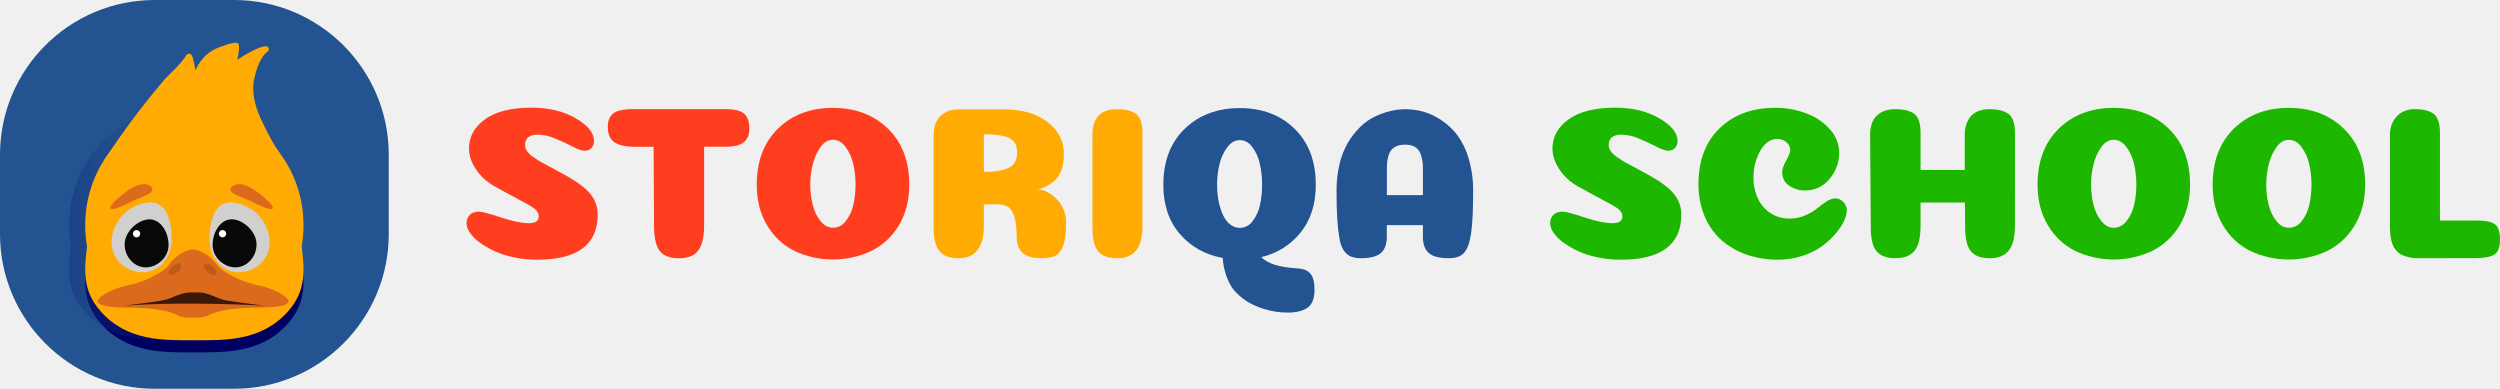
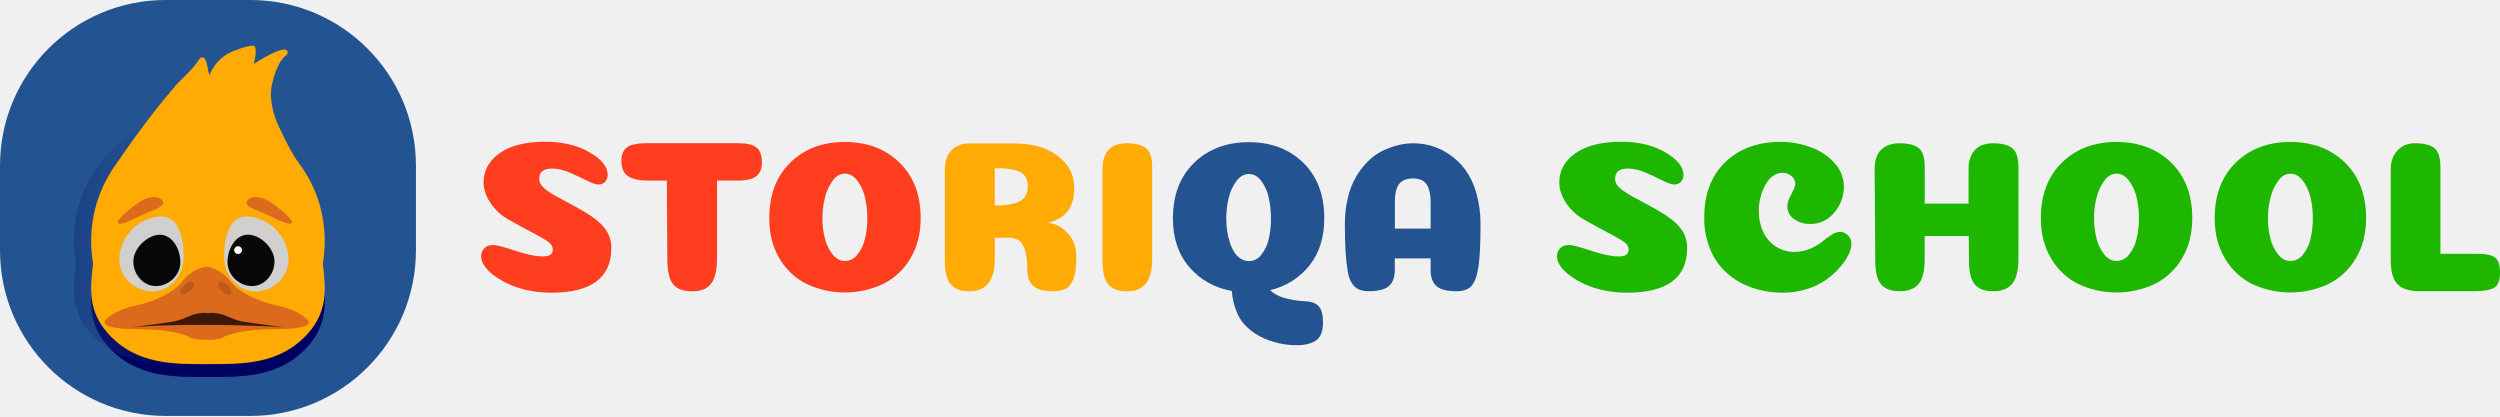
- <svg xmlns="http://www.w3.org/2000/svg" width="418" height="65" viewBox="0 0 418 65" fill="none">
-   <path d="M39.116 0H25.884C11.588 0 0 11.588 0 25.884V39.116C0 53.411 11.588 65 25.884 65H39.116C53.411 65 65 53.411 65 39.116V25.884C65 11.588 53.411 0 39.116 0Z" fill="#235390" />
-   <path d="M49.928 39.404C49.928 28.78 42.698 20.448 32.77 20.448H32.495H32.223C22.297 20.448 15.333 29.061 15.333 39.684C15.333 40.883 14.352 42.055 14.549 43.195C14.14 46.903 13.649 50.433 16.779 54.017C21.213 59.096 27.329 58.926 32.495 58.918C37.662 58.91 43.778 59.096 48.214 54.017C51.342 50.433 50.852 46.903 50.444 43.195C50.643 42.057 49.928 40.603 49.928 39.404Z" fill="#000061" />
-   <path d="M48.053 37.657C48.053 27.033 40.005 18.421 30.076 18.421H29.804H29.532C19.604 18.421 11.556 27.033 11.556 37.657C11.555 38.836 11.655 40.013 11.855 41.174C11.437 44.882 10.958 48.412 14.088 51.998C18.522 57.077 24.646 56.899 29.804 56.893C34.962 56.886 41.087 57.071 45.521 51.992C48.659 48.406 48.161 44.878 47.753 41.168C47.953 40.008 48.053 38.834 48.053 37.657Z" fill="url(#paint0_linear_402_2)" />
-   <path d="M17.399 26.78C17.399 26.78 19.492 23.593 21.781 20.502C23.664 17.947 25.001 16.273 27.32 13.518C28.349 12.293 29.985 11.053 31.191 9.186C31.235 9.119 31.296 9.064 31.367 9.025C31.439 8.987 31.518 8.967 31.599 8.967C31.68 8.967 31.759 8.987 31.83 9.025C31.901 9.064 31.962 9.119 32.007 9.186C32.4 9.78 32.388 10.569 32.712 11.76C32.712 11.76 33.624 9.094 36.426 7.994C36.426 7.994 39.355 6.788 39.797 7.247C40.239 7.705 39.669 9.998 39.669 9.998C39.669 9.998 43.017 7.73 44.482 7.732C44.584 7.734 44.682 7.769 44.763 7.831C44.844 7.892 44.903 7.978 44.933 8.075C44.962 8.173 44.96 8.277 44.927 8.373C44.894 8.469 44.831 8.552 44.748 8.611L44.733 8.621C44.21 8.964 43.176 10.18 42.568 12.936C42.568 12.936 41.632 15.56 43.545 19.713C45.624 24.225 46.828 25.673 46.828 25.673L17.399 26.78Z" fill="#FFAB03" />
-   <path d="M50.746 37.656C50.746 27.032 42.699 18.42 32.772 18.42H32.498H32.226C22.299 18.42 14.249 27.032 14.249 37.656C14.249 38.835 14.35 40.012 14.551 41.173C14.143 44.881 13.651 48.411 16.781 51.998C21.215 57.076 27.331 56.904 32.498 56.898C37.664 56.892 43.78 57.076 48.216 51.998C51.344 48.411 50.855 44.883 50.447 41.173C50.647 40.011 50.747 38.835 50.746 37.656Z" fill="#FFAB03" />
-   <path d="M45.098 40.446C45.098 43.466 42.568 45.533 39.883 45.533C37.199 45.533 35.027 43.085 35.027 40.066C35.027 37.046 35.864 33.832 38.553 33.832C39.835 33.832 41.641 34.477 42.911 35.665C44.298 36.96 45.098 38.871 45.098 40.446Z" fill="#D1D0CF" />
-   <path d="M42.896 40.854C42.896 42.999 41.251 44.704 39.368 44.704C37.485 44.704 35.553 43.101 35.553 40.956C35.553 38.812 36.859 36.667 38.74 36.667C40.621 36.667 42.896 38.711 42.896 40.854Z" fill="#080808" />
-   <path d="M18.637 40.446C18.637 43.466 21.169 45.533 23.852 45.533C26.534 45.533 28.71 43.085 28.71 40.066C28.71 37.046 27.873 33.832 25.182 33.832C23.9 33.832 22.096 34.477 20.824 35.665C19.436 36.96 18.637 38.871 18.637 40.446Z" fill="#D1D0CF" />
-   <path d="M20.841 40.854C20.841 42.999 22.485 44.704 24.369 44.704C26.252 44.704 28.183 43.101 28.183 40.965C28.183 38.828 26.878 36.675 24.996 36.675C23.115 36.675 20.841 38.711 20.841 40.854Z" fill="#080808" />
-   <path d="M45.604 34.847C45.394 35.265 43.57 34.468 41.973 33.669C40.377 32.87 38.345 32.443 38.562 31.53C38.669 31.074 40.063 29.919 42.904 32.016C44.34 33.072 45.813 34.428 45.604 34.847Z" fill="#DB6A1D" />
-   <path d="M18.444 34.847C18.653 35.265 20.478 34.468 22.072 33.669C23.667 32.87 25.692 32.443 25.483 31.53C25.374 31.074 23.983 29.919 21.141 32.016C19.706 33.072 18.235 34.428 18.444 34.847Z" fill="#DB6A1D" />
-   <path d="M48.082 50.001C48.082 50.001 46.922 48.495 42.997 47.662C41.057 47.244 39.209 46.476 37.544 45.396C37.029 45.059 36.572 44.639 36.192 44.155C34.479 41.979 32.662 41.732 32.286 41.705H32.212C31.834 41.734 29.992 41.985 28.27 44.228C27.943 44.65 27.55 45.015 27.105 45.31C25.418 46.433 23.536 47.23 21.556 47.66C17.647 48.497 16.492 49.999 16.492 49.999C16.492 49.999 14.891 51.441 21.524 51.441C28.157 51.441 29.894 52.849 29.894 52.849C29.894 52.849 31.359 53.255 32.263 53.058C33.167 53.267 34.64 52.849 34.64 52.849C34.64 52.849 36.379 51.441 43.041 51.441C49.703 51.441 48.082 50.001 48.082 50.001Z" fill="#DB6A1D" />
-   <path d="M36.119 45.921C36.355 45.661 36.113 45.057 35.579 44.573C35.045 44.089 34.42 43.907 34.184 44.167C33.949 44.428 34.19 45.031 34.725 45.516C35.259 46 35.883 46.181 36.119 45.921Z" fill="#BC5B19" />
-   <path d="M29.668 45.514C30.202 45.029 30.444 44.426 30.208 44.165C29.972 43.905 29.347 44.087 28.813 44.571C28.279 45.055 28.037 45.659 28.273 45.919C28.509 46.179 29.133 45.998 29.668 45.514Z" fill="#BC5B19" />
-   <path d="M22.833 39.685C23.171 39.685 23.444 39.412 23.444 39.074C23.444 38.737 23.171 38.463 22.833 38.463C22.496 38.463 22.222 38.737 22.222 39.074C22.222 39.412 22.496 39.685 22.833 39.685Z" fill="white" />
-   <path d="M37.204 39.685C37.541 39.685 37.815 39.412 37.815 39.074C37.815 38.737 37.541 38.463 37.204 38.463C36.866 38.463 36.593 38.737 36.593 39.074C36.593 39.412 36.866 39.685 37.204 39.685Z" fill="white" />
-   <path d="M20.595 51.121C20.595 51.121 24.989 50.608 27.036 50.257C29.082 49.905 30.143 48.719 32.497 48.911H32.524C34.878 48.719 35.91 49.907 37.965 50.259C40.02 50.61 44.405 51.123 44.405 51.123C44.405 51.123 31.514 50.313 20.595 51.121Z" fill="#3C1808" />
-   <path d="M88.89 18C91.774 18 94.235 18.594 96.272 19.783C98.309 20.971 99.325 22.232 99.318 23.566C99.326 23.892 99.241 24.214 99.073 24.494C98.938 24.729 98.736 24.919 98.493 25.04C98.259 25.148 98.004 25.203 97.746 25.201C97.31 25.201 96.654 24.979 95.787 24.531C94.921 24.082 93.944 23.632 92.878 23.184C91.953 22.767 90.954 22.538 89.94 22.511C88.507 22.511 87.791 23.092 87.793 24.256C87.796 24.63 87.916 24.993 88.138 25.295C88.447 25.695 88.822 26.039 89.247 26.313C89.756 26.664 90.254 26.973 90.738 27.239C91.223 27.505 91.89 27.862 92.739 28.311C93.589 28.762 94.305 29.156 94.886 29.494C96.752 30.562 98.058 31.58 98.804 32.55C99.55 33.504 99.947 34.684 99.93 35.895C99.93 40.914 96.548 43.424 89.783 43.424C88.482 43.428 87.183 43.294 85.91 43.025C84.783 42.797 83.686 42.444 82.638 41.97C81.766 41.571 80.936 41.084 80.163 40.515C79.532 40.068 78.984 39.513 78.544 38.877C78.215 38.42 78.026 37.877 78.001 37.315C77.989 36.809 78.178 36.318 78.527 35.951C78.877 35.574 79.394 35.385 80.072 35.385C80.581 35.385 81.806 35.707 83.745 36.35C85.684 36.993 87.248 37.315 88.437 37.315C89.525 37.315 90.071 36.939 90.072 36.186C90.075 35.979 90.032 35.774 89.945 35.586C89.843 35.375 89.7 35.186 89.524 35.03C89.308 34.842 89.077 34.672 88.833 34.521C88.579 34.358 88.227 34.158 87.778 33.921L86.431 33.187L84.668 32.241C83.94 31.855 83.237 31.467 82.557 31.078C81.683 30.587 80.901 29.947 80.248 29.186C79.661 28.523 79.188 27.767 78.848 26.95C78.575 26.298 78.427 25.602 78.412 24.895C78.412 22.858 79.321 21.197 81.14 19.913C82.958 18.628 85.541 17.99 88.89 18Z" fill="#FF3E20" />
-   <path d="M117.728 37.723C117.728 39.104 117.559 40.204 117.219 41.014C116.966 41.725 116.471 42.324 115.821 42.706C115.089 43.051 114.284 43.213 113.475 43.179C112.043 43.179 111.007 42.797 110.365 42.033C109.724 41.269 109.387 39.914 109.356 37.968L109.283 24.547H106.2C104.672 24.547 103.529 24.302 102.772 23.813C102.014 23.323 101.632 22.462 101.626 21.229C101.593 20.603 101.751 19.982 102.081 19.449C102.414 18.99 102.896 18.662 103.445 18.521C104.241 18.317 105.061 18.226 105.882 18.249H121.448C122.806 18.249 123.785 18.494 124.386 18.984C124.987 19.474 125.29 20.309 125.294 21.491C125.294 22.291 125.119 22.916 124.768 23.364C124.413 23.816 123.922 24.142 123.367 24.293C122.631 24.478 121.872 24.561 121.112 24.537H117.728V37.723Z" fill="#FF3E20" />
-   <path d="M145.703 41.951C143.685 42.897 141.484 43.388 139.255 43.388C137.027 43.388 134.826 42.897 132.808 41.951C130.9 40.989 129.314 39.491 128.244 37.641C127.101 35.727 126.53 33.472 126.53 30.878C126.53 26.949 127.712 23.827 130.075 21.512C132.439 19.197 135.501 18.039 139.26 18.038C143.015 18.038 146.082 19.196 148.462 21.512C150.842 23.829 152.031 26.947 152.03 30.868C152.03 33.461 151.458 35.715 150.316 37.632C149.23 39.489 147.627 40.99 145.703 41.951ZM139.265 38.08C139.68 38.075 140.089 37.974 140.458 37.785C140.827 37.595 141.147 37.322 141.393 36.988C142.016 36.198 142.452 35.277 142.666 34.294C142.928 33.17 143.056 32.02 143.048 30.866C143.054 29.684 142.919 28.505 142.647 27.355C142.418 26.335 141.978 25.375 141.356 24.536C140.762 23.759 140.065 23.372 139.265 23.373C138.465 23.375 137.786 23.762 137.228 24.536C136.61 25.388 136.165 26.352 135.918 27.374C135.623 28.515 135.477 29.69 135.482 30.868C135.474 32.024 135.615 33.176 135.901 34.297C136.137 35.279 136.584 36.198 137.211 36.99C137.803 37.716 138.488 38.08 139.265 38.08Z" fill="#FF3E20" />
-   <path d="M164.503 37.724C164.503 41.36 163.085 43.178 160.248 43.18C158.818 43.18 157.769 42.798 157.101 42.034C156.433 41.27 156.1 39.915 156.102 37.969V22.621C156.102 21.216 156.484 20.142 157.248 19.401C158.012 18.66 159.012 18.29 160.248 18.292H167.88C170.862 18.292 173.275 18.989 175.118 20.383C176.961 21.777 177.883 23.566 177.883 25.748C177.883 27.398 177.537 28.69 176.847 29.622C176.156 30.554 175.047 31.239 173.519 31.676C174.683 31.75 175.762 32.314 176.756 33.368C177.754 34.436 178.29 35.855 178.247 37.315C178.247 38.914 178.096 40.144 177.792 41.005C177.488 41.867 177.058 42.444 176.502 42.734C175.943 43.025 175.155 43.17 174.136 43.17C172.706 43.17 171.657 42.873 170.99 42.279C170.322 41.685 169.989 40.782 169.991 39.571C169.991 38.067 169.845 36.909 169.555 36.096C169.264 35.283 168.888 34.756 168.426 34.514C167.822 34.242 167.161 34.117 166.499 34.149L164.498 34.186L164.503 37.724ZM170.069 25.503C170.069 24.341 169.645 23.541 168.796 23.104C167.947 22.666 166.516 22.448 164.503 22.45V28.74C166.394 28.74 167.793 28.504 168.703 28.033C169.612 27.561 170.067 26.715 170.069 25.493V25.503Z" fill="#FFAB03" />
-   <path d="M191.018 37.723C191.018 39.613 190.666 40.995 189.962 41.868C189.259 42.742 188.192 43.178 186.762 43.178C185.357 43.178 184.32 42.803 183.652 42.052C182.985 41.301 182.652 39.955 182.653 38.014V22.62C182.653 19.711 184.023 18.256 186.762 18.256C188.168 18.256 189.229 18.522 189.945 19.055C190.662 19.587 191.019 20.667 191.018 22.297V37.723Z" fill="#FFAB03" />
-   <path d="M216.986 44.878C217.931 44.927 218.635 45.218 219.096 45.752C219.558 46.286 219.789 47.184 219.787 48.446C219.787 49.9 219.399 50.9 218.624 51.445C217.848 51.99 216.757 52.263 215.35 52.263C213.999 52.272 212.655 52.07 211.366 51.663C210.343 51.366 209.364 50.932 208.457 50.373C207.791 49.932 207.175 49.42 206.621 48.845C206.22 48.43 205.883 47.958 205.622 47.444C205.293 46.813 205.03 46.149 204.838 45.463C204.619 44.704 204.485 43.923 204.439 43.135C201.481 42.58 199.086 41.233 197.255 39.097C195.423 36.96 194.508 34.232 194.51 30.913C194.51 26.963 195.704 23.835 198.092 21.53C200.48 19.225 203.551 18.073 207.304 18.073C211.039 18.073 214.088 19.224 216.452 21.528C218.816 23.831 219.998 26.959 219.998 30.911C219.998 34.089 219.167 36.726 217.507 38.822C215.842 40.922 213.51 42.391 210.896 42.985C211.902 44.077 213.931 44.708 216.986 44.878ZM210.659 34.332C210.909 33.206 211.031 32.056 211.021 30.904C211.028 29.717 210.899 28.533 210.639 27.375C210.426 26.363 209.999 25.409 209.385 24.576C208.802 23.812 208.111 23.43 207.311 23.43C206.511 23.43 205.814 23.818 205.22 24.593C204.596 25.434 204.15 26.393 203.91 27.412C203.626 28.56 203.487 29.738 203.494 30.921C203.492 31.615 203.541 32.308 203.638 32.995C203.73 33.66 203.883 34.316 204.094 34.954C204.273 35.521 204.519 36.064 204.828 36.572C205.102 37.014 205.468 37.393 205.901 37.681C206.316 37.957 206.803 38.103 207.301 38.1C207.714 38.097 208.121 37.996 208.487 37.807C208.854 37.617 209.171 37.343 209.412 37.008C210.025 36.222 210.451 35.307 210.659 34.332Z" fill="#235390" />
-   <path d="M237.912 37.641H231.874V39.57C231.874 40.808 231.547 41.717 230.894 42.298C230.241 42.879 229.114 43.17 227.513 43.17C226.941 43.19 226.371 43.091 225.84 42.878C225.376 42.663 224.979 42.324 224.694 41.899C224.307 41.287 224.056 40.599 223.96 39.881C223.781 38.822 223.659 37.753 223.595 36.681C223.508 35.432 223.466 33.849 223.468 31.933C223.454 30.384 223.63 28.838 223.994 27.332C224.286 26.085 224.765 24.89 225.414 23.786C225.979 22.852 226.657 21.991 227.432 21.223C228.143 20.511 228.971 19.927 229.881 19.496C230.708 19.103 231.573 18.792 232.461 18.568C233.289 18.364 234.138 18.26 234.991 18.26C236.011 18.261 237.026 18.401 238.008 18.676C239.083 18.994 240.102 19.479 241.027 20.113C242.053 20.8 242.957 21.654 243.701 22.64C244.552 23.825 245.186 25.152 245.574 26.558C246.082 28.308 246.329 30.123 246.308 31.945C246.308 35.145 246.193 37.512 245.963 39.046C245.733 40.581 245.345 41.654 244.8 42.266C244.253 42.872 243.41 43.175 242.271 43.175C240.671 43.175 239.544 42.884 238.889 42.303C238.234 41.722 237.908 40.812 237.91 39.575L237.912 37.641ZM234.93 24.186C233.886 24.186 233.117 24.488 232.621 25.094C232.124 25.7 231.879 26.779 231.886 28.331V32.623H237.912V28.258C237.94 27.426 237.817 26.596 237.547 25.809C237.377 25.279 237.022 24.827 236.548 24.536C236.042 24.284 235.482 24.164 234.917 24.186H234.93Z" fill="#235390" />
-   <path d="M270.05 18C272.935 18 275.395 18.594 277.433 19.783C279.47 20.971 280.489 22.232 280.489 23.566C280.497 23.892 280.412 24.214 280.244 24.494C280.108 24.729 279.906 24.918 279.663 25.04C279.433 25.146 279.182 25.201 278.929 25.201C278.493 25.201 277.84 24.978 276.97 24.53C276.098 24.082 275.126 23.632 274.061 23.184C273.136 22.767 272.137 22.538 271.123 22.51C269.691 22.51 268.975 23.092 268.975 24.256C268.978 24.631 269.1 24.994 269.323 25.294C269.632 25.695 270.007 26.039 270.432 26.313C270.913 26.647 271.411 26.956 271.923 27.239C272.413 27.506 273.08 27.864 273.924 28.311C274.768 28.759 275.483 29.153 276.069 29.494C277.935 30.561 279.241 31.58 279.987 32.55C280.732 33.504 281.13 34.684 281.113 35.895C281.113 40.914 277.731 43.424 270.966 43.424C269.664 43.428 268.366 43.294 267.092 43.025C265.965 42.797 264.868 42.443 263.821 41.97C262.949 41.571 262.12 41.083 261.348 40.515C260.716 40.069 260.168 39.514 259.729 38.877C259.398 38.421 259.209 37.878 259.183 37.315C259.173 36.809 259.362 36.319 259.709 35.951C260.062 35.574 260.577 35.385 261.255 35.385C261.764 35.385 262.988 35.707 264.928 36.35C266.867 36.993 268.431 37.315 269.619 37.315C270.708 37.315 271.253 36.938 271.255 36.186C271.258 35.979 271.214 35.774 271.127 35.586C271.02 35.377 270.872 35.191 270.692 35.04C270.471 34.855 270.236 34.688 269.989 34.541C269.734 34.377 269.382 34.177 268.933 33.941L267.587 33.206L265.824 32.261C265.097 31.874 264.394 31.486 263.713 31.098C262.839 30.606 262.058 29.965 261.404 29.205C260.816 28.543 260.344 27.787 260.006 26.969C259.732 26.318 259.583 25.621 259.567 24.915C259.567 22.878 260.477 21.217 262.295 19.932C264.114 18.647 266.699 18.003 270.05 18Z" fill="#1DB700" />
-   <path d="M299.329 25.093C299.328 24.841 299.27 24.592 299.16 24.366C299.05 24.139 298.89 23.94 298.692 23.783C298.273 23.422 297.737 23.228 297.184 23.237C296.018 23.237 295.06 23.898 294.309 25.221C293.545 26.593 293.156 28.142 293.183 29.712C293.165 30.91 293.416 32.097 293.917 33.186C294.376 34.184 295.107 35.033 296.025 35.635C296.977 36.251 298.092 36.568 299.226 36.546C300.114 36.548 300.993 36.368 301.809 36.017C302.528 35.727 303.202 35.335 303.81 34.854C304.312 34.434 304.841 34.045 305.392 33.691C305.811 33.382 306.309 33.199 306.829 33.162C307.091 33.161 307.351 33.218 307.589 33.328C307.828 33.438 308.039 33.599 308.21 33.798C308.567 34.15 308.775 34.625 308.793 35.125C308.766 35.745 308.611 36.352 308.337 36.908C307.964 37.695 307.48 38.424 306.9 39.073C306.219 39.861 305.451 40.569 304.61 41.183C303.616 41.885 302.517 42.425 301.354 42.782C300.032 43.21 298.651 43.425 297.262 43.419C295.475 43.436 293.697 43.147 292.007 42.564C290.461 42.034 289.034 41.206 287.805 40.128C286.585 39.027 285.629 37.665 285.007 36.144C284.305 34.436 283.959 32.603 283.988 30.757C283.988 26.829 285.163 23.728 287.514 21.452C289.865 19.177 292.944 18.034 296.753 18.024C298.594 18.005 300.423 18.338 302.14 19.004C303.654 19.569 305.001 20.508 306.058 21.731C306.986 22.788 307.503 24.145 307.512 25.551C307.515 27.145 306.947 28.687 305.911 29.898C305.418 30.522 304.787 31.023 304.068 31.361C303.348 31.698 302.56 31.864 301.765 31.844C300.831 31.855 299.916 31.576 299.148 31.044C298.772 30.794 298.468 30.452 298.264 30.051C298.059 29.649 297.962 29.202 297.982 28.752C297.982 28.291 298.206 27.649 298.655 26.825C299.103 26.014 299.329 25.434 299.329 25.093Z" fill="#1DB700" />
-   <path d="M336.899 37.724C336.899 39.682 336.548 41.083 335.846 41.925C335.144 42.768 334.076 43.186 332.643 43.179C331.237 43.179 330.207 42.797 329.553 42.033C328.898 41.269 328.572 39.917 328.573 37.978L328.537 33.869H321.117V37.724C321.117 39.712 320.778 41.118 320.099 41.943C319.419 42.767 318.34 43.175 316.861 43.167C315.456 43.167 314.426 42.785 313.771 42.021C313.117 41.257 312.79 39.905 312.792 37.966L312.682 22.618C312.682 21.114 313.064 20.011 313.828 19.307C314.592 18.604 315.604 18.253 316.864 18.254C318.318 18.254 319.392 18.52 320.084 19.053C320.776 19.585 321.121 20.664 321.12 22.29V28.411H328.502V22.62C328.47 21.744 328.664 20.873 329.065 20.093C329.388 19.478 329.897 18.981 330.52 18.673C331.19 18.381 331.917 18.239 332.648 18.257C334.057 18.257 335.118 18.523 335.831 19.055C336.544 19.587 336.902 20.666 336.904 22.292L336.899 37.724Z" fill="#1DB700" />
-   <path d="M359.852 41.951C357.834 42.897 355.633 43.388 353.405 43.388C351.176 43.388 348.975 42.897 346.957 41.951C345.049 40.989 343.463 39.491 342.393 37.641C341.251 35.727 340.679 33.472 340.679 30.878C340.679 26.949 341.861 23.827 344.225 21.512C346.589 19.197 349.65 18.039 353.41 18.038C357.164 18.038 360.232 19.196 362.612 21.512C364.992 23.829 366.179 26.947 366.174 30.868C366.174 33.461 365.603 35.715 364.46 37.632C363.376 39.488 361.775 40.989 359.852 41.951ZM353.415 38.08C353.83 38.075 354.238 37.974 354.607 37.785C354.977 37.595 355.297 37.322 355.542 36.988C356.166 36.198 356.601 35.277 356.816 34.294C357.077 33.17 357.205 32.02 357.198 30.866C357.204 29.684 357.069 28.505 356.796 27.355C356.567 26.335 356.128 25.375 355.506 24.536C354.911 23.759 354.214 23.372 353.415 23.373C352.615 23.375 351.936 23.762 351.377 24.536C350.76 25.388 350.315 26.352 350.067 27.374C349.774 28.515 349.628 29.688 349.631 30.866C349.623 32.022 349.764 33.174 350.05 34.294C350.286 35.276 350.733 36.195 351.36 36.988C351.949 37.716 352.633 38.08 353.41 38.08H353.415Z" fill="#1DB700" />
-   <path d="M389.126 41.951C387.108 42.897 384.907 43.388 382.679 43.388C380.45 43.388 378.249 42.897 376.231 41.951C374.323 40.99 372.736 39.492 371.667 37.641C370.524 35.727 369.953 33.472 369.953 30.878C369.953 26.949 371.135 23.827 373.499 21.512C375.862 19.197 378.924 18.039 382.684 18.038C386.438 18.038 389.505 19.196 391.886 21.512C394.266 23.829 395.455 26.947 395.453 30.868C395.453 33.461 394.878 35.715 393.727 37.632C392.645 39.487 391.046 40.988 389.126 41.951ZM382.688 38.08C383.105 38.077 383.516 37.977 383.888 37.788C384.259 37.599 384.581 37.326 384.829 36.99C385.452 36.2 385.887 35.279 386.102 34.297C386.618 32.015 386.611 29.646 386.082 27.367C385.853 26.348 385.414 25.388 384.792 24.549C384.196 23.771 383.499 23.384 382.701 23.385C381.902 23.387 381.223 23.775 380.663 24.549C380.046 25.4 379.601 26.364 379.353 27.387C379.059 28.527 378.913 29.7 378.918 30.878C378.909 32.034 379.05 33.186 379.336 34.306C379.573 35.288 380.019 36.207 380.644 37C381.232 37.72 381.913 38.08 382.688 38.08Z" fill="#1DB700" />
-   <path d="M404.326 43.17C403.402 43.185 402.484 43.005 401.633 42.643C400.945 42.305 400.403 41.73 400.105 41.025C399.767 40.272 399.597 39.266 399.596 38.006V22.621C399.596 21.336 399.972 20.287 400.725 19.474C401.477 18.661 402.471 18.253 403.707 18.25C405.161 18.25 406.234 18.516 406.924 19.048C407.615 19.58 407.961 20.66 407.963 22.285V36.869H414.182C415.588 36.869 416.575 37.076 417.145 37.489C417.715 37.902 418 38.751 418 40.035C418 41.341 417.673 42.19 417.02 42.58C416.367 42.97 415.3 43.164 413.82 43.162L404.326 43.17Z" fill="#1DB700" />
+ <svg xmlns="http://www.w3.org/2000/svg" width="582" height="97" viewBox="0 0 582 97" fill="none">
+   <path d="M58.271 0H38.559C17.263 0 0 17.263 0 38.559V58.271C0 79.567 17.263 96.83 38.559 96.83H58.271C79.567 96.83 96.83 79.567 96.83 58.271V38.559C96.83 17.263 79.567 0 58.271 0Z" fill="#235390" />
+   <path d="M74.377 58.699C74.377 42.873 63.608 30.461 48.817 30.461H48.409H48.003C33.216 30.461 22.842 43.291 22.842 59.117C22.842 60.903 21.38 62.648 21.673 64.347C21.065 69.871 20.333 75.129 24.996 80.469C31.601 88.034 40.712 87.782 48.409 87.769C56.105 87.757 65.216 88.034 71.824 80.469C76.484 75.129 75.755 69.871 75.147 64.347C75.443 62.651 74.377 60.485 74.377 58.699Z" fill="#000061" />
+   <path d="M71.585 56.099C71.585 40.274 59.597 27.444 44.806 27.444H44.401H43.995C29.205 27.444 17.216 40.274 17.216 56.099C17.215 57.856 17.364 59.609 17.662 61.339C17.039 66.863 16.325 72.121 20.988 77.464C27.593 85.029 36.717 84.764 44.401 84.755C52.084 84.746 61.208 85.02 67.813 77.455C72.489 72.112 71.747 66.857 71.139 61.33C71.437 59.602 71.586 57.853 71.585 56.099Z" fill="url(#paint0_linear_0_1)" />
+   <path d="M25.921 39.899C25.921 39.899 29.038 35.152 32.449 30.548C35.254 26.742 37.246 24.248 40.7 20.143C42.233 18.319 44.671 16.471 46.466 13.69C46.533 13.59 46.623 13.508 46.729 13.451C46.835 13.394 46.954 13.364 47.074 13.364C47.194 13.364 47.313 13.394 47.419 13.451C47.525 13.508 47.615 13.59 47.682 13.69C48.268 14.576 48.249 15.751 48.733 17.524C48.733 17.524 50.092 13.553 54.265 11.914C54.265 11.914 58.629 10.118 59.287 10.801C59.945 11.483 59.097 14.9 59.097 14.9C59.097 14.9 64.084 11.521 66.266 11.524C66.418 11.528 66.564 11.579 66.685 11.671C66.805 11.763 66.894 11.89 66.938 12.035C66.981 12.181 66.978 12.336 66.929 12.479C66.88 12.622 66.786 12.746 66.662 12.833L66.64 12.849C65.861 13.36 64.321 15.171 63.414 19.276C63.414 19.276 62.021 23.185 64.87 29.373C67.968 36.093 69.76 38.25 69.76 38.25L25.921 39.899Z" fill="#FFAB03" />
+   <path d="M75.597 56.099C75.597 40.273 63.608 27.443 48.821 27.443H48.412H48.007C33.22 27.443 21.228 40.273 21.228 56.099C21.227 57.855 21.378 59.608 21.677 61.339C21.069 66.862 20.337 72.121 25 77.464C31.605 85.029 40.716 84.773 48.412 84.764C56.109 84.755 65.22 85.029 71.828 77.464C76.488 72.121 75.759 66.866 75.151 61.339C75.449 59.608 75.598 57.855 75.597 56.099Z" fill="#FFAB03" />
+   <path d="M67.181 60.254C67.181 64.752 63.412 67.832 59.413 67.832C55.414 67.832 52.178 64.185 52.178 59.687C52.178 55.189 53.425 50.401 57.431 50.401C59.341 50.401 62.031 51.361 63.923 53.132C65.99 55.061 67.181 57.907 67.181 60.254Z" fill="#D1D0CF" />
+   <path d="M63.902 60.862C63.902 64.057 61.452 66.597 58.646 66.597C55.841 66.597 52.964 64.21 52.964 61.015C52.964 57.82 54.909 54.624 57.711 54.624C60.514 54.624 63.902 57.67 63.902 60.862Z" fill="#080808" />
+   <path d="M27.766 60.254C27.766 64.752 31.537 67.832 35.533 67.832C39.53 67.832 42.771 64.185 42.771 59.687C42.771 55.189 41.525 50.401 37.516 50.401C35.605 50.401 32.918 51.361 31.023 53.132C28.956 55.061 27.766 57.907 27.766 60.254Z" fill="#D1D0CF" />
+   <path d="M31.047 60.869C31.047 64.064 33.497 66.604 36.303 66.604C39.108 66.604 41.985 64.217 41.985 61.034C41.985 57.852 40.04 54.644 37.238 54.644C34.436 54.644 31.047 57.677 31.047 60.869Z" fill="#080808" />
+   <path d="M67.937 51.913C67.625 52.537 64.907 51.349 62.529 50.158C60.15 48.968 57.124 48.332 57.448 46.973C57.607 46.293 59.683 44.573 63.916 47.696C66.054 49.27 68.249 51.29 67.937 51.913Z" fill="#DB6A1D" />
+   <path d="M27.477 51.913C27.788 52.537 30.506 51.349 32.882 50.158C35.257 48.968 38.274 48.332 37.962 46.973C37.8 46.293 35.728 44.573 31.494 47.696C29.356 49.27 27.165 51.29 27.477 51.913Z" fill="#DB6A1D" />
+   <path d="M71.627 74.487C71.627 74.487 69.9 72.243 64.053 71.002C61.163 70.379 58.41 69.236 55.929 67.626C55.162 67.124 54.482 66.5 53.916 65.778C51.363 62.536 48.657 62.169 48.096 62.128H47.987C47.423 62.172 44.68 62.546 42.114 65.887C41.627 66.515 41.041 67.06 40.378 67.499C37.866 69.172 35.062 70.36 32.112 70.999C26.289 72.246 24.568 74.484 24.568 74.484C24.568 74.484 22.183 76.632 32.065 76.632C41.946 76.632 44.533 78.73 44.533 78.73C44.533 78.73 46.715 79.334 48.062 79.041C49.408 79.353 51.603 78.73 51.603 78.73C51.603 78.73 54.193 76.632 64.118 76.632C74.043 76.632 71.627 74.487 71.627 74.487Z" fill="#DB6A1D" />
+   <path d="M53.806 68.418C54.158 68.03 53.797 67.131 53.002 66.409C52.206 65.688 51.276 65.418 50.924 65.805C50.572 66.193 50.933 67.092 51.729 67.814C52.525 68.535 53.455 68.806 53.806 68.418Z" fill="#BC5B19" />
+   <path d="M44.196 67.802C44.992 67.081 45.353 66.182 45.001 65.794C44.65 65.406 43.719 65.677 42.924 66.398C42.128 67.12 41.767 68.019 42.119 68.407C42.47 68.794 43.401 68.524 44.196 67.802Z" fill="#BC5B19" />
+   <path d="M55.424 59.131C55.927 59.131 56.334 58.723 56.334 58.221C56.334 57.718 55.927 57.31 55.424 57.31C54.921 57.31 54.514 57.718 54.514 58.221C54.514 58.723 54.921 59.131 55.424 59.131Z" fill="white" />
+   <path d="M30.683 76.156C30.683 76.156 37.229 75.392 40.277 74.869C43.326 74.345 44.906 72.578 48.413 72.864H48.453C51.96 72.578 53.497 74.348 56.558 74.872C59.619 75.395 66.152 76.159 66.152 76.159C66.152 76.159 46.948 74.953 30.683 76.156Z" fill="#3C1808" />
+   <path d="M127.053 33C131.041 33 134.442 33.822 137.259 35.464C140.075 37.107 141.478 38.85 141.469 40.694C141.479 41.145 141.362 41.59 141.131 41.977C140.943 42.301 140.664 42.564 140.329 42.732C140.005 42.881 139.653 42.958 139.296 42.955C138.694 42.955 137.787 42.647 136.588 42.028C135.39 41.408 134.04 40.785 132.567 40.166C131.288 39.59 129.907 39.274 128.505 39.235C126.524 39.235 125.535 40.04 125.537 41.648C125.541 42.165 125.708 42.667 126.014 43.084C126.441 43.637 126.96 44.113 127.547 44.492C128.251 44.977 128.939 45.404 129.609 45.771C130.279 46.139 131.201 46.633 132.374 47.254C133.55 47.877 134.539 48.422 135.343 48.889C137.922 50.365 139.727 51.773 140.759 53.113C141.789 54.432 142.339 56.063 142.316 57.737C142.316 64.676 137.64 68.145 128.289 68.145C126.489 68.15 124.694 67.966 122.934 67.594C121.376 67.279 119.859 66.79 118.412 66.135C117.205 65.583 116.058 64.909 114.99 64.124C114.118 63.505 113.361 62.739 112.752 61.86C112.297 61.228 112.036 60.478 112.001 59.7C111.985 59 112.246 58.322 112.728 57.815C113.212 57.293 113.927 57.033 114.864 57.033C115.568 57.033 117.261 57.477 119.942 58.366C122.622 59.255 124.784 59.7 126.427 59.7C127.932 59.7 128.686 59.18 128.688 58.14C128.692 57.853 128.632 57.57 128.512 57.31C128.371 57.018 128.173 56.757 127.93 56.542C127.631 56.282 127.312 56.046 126.975 55.838C126.623 55.612 126.137 55.336 125.516 55.009L123.655 53.993L121.218 52.687C120.211 52.152 119.239 51.616 118.3 51.079C117.091 50.4 116.011 49.514 115.108 48.462C114.296 47.547 113.641 46.502 113.172 45.372C112.795 44.471 112.59 43.508 112.569 42.532C112.569 39.716 113.826 37.42 116.34 35.644C118.854 33.868 122.425 32.987 127.053 33Z" fill="#FF3E20" />
+   <path d="M166.922 60.263C166.922 62.172 166.688 63.692 166.218 64.813C165.868 65.795 165.184 66.623 164.285 67.152C163.273 67.628 162.16 67.853 161.042 67.805C159.063 67.805 157.63 67.277 156.743 66.221C155.857 65.165 155.392 63.292 155.349 60.602L155.247 42.049H150.986C148.874 42.049 147.294 41.711 146.247 41.034C145.2 40.357 144.672 39.167 144.663 37.463C144.617 36.597 144.836 35.739 145.292 35.002C145.752 34.368 146.419 33.914 147.178 33.719C148.277 33.437 149.411 33.311 150.546 33.343H172.063C173.941 33.343 175.295 33.682 176.125 34.359C176.956 35.036 177.374 36.191 177.381 37.825C177.381 38.931 177.138 39.794 176.653 40.414C176.162 41.039 175.483 41.489 174.717 41.697C173.699 41.954 172.649 42.068 171.6 42.036H166.922V60.263Z" fill="#FF3E20" />
+   <path d="M205.586 66.106C202.797 67.415 199.754 68.093 196.674 68.093C193.593 68.093 190.55 67.415 187.761 66.106C185.124 64.776 182.931 62.706 181.452 60.149C179.872 57.502 179.083 54.386 179.083 50.8C179.083 45.368 180.716 41.053 183.984 37.853C187.251 34.653 191.484 33.052 196.68 33.05C201.871 33.05 206.111 34.651 209.401 37.853C212.691 41.055 214.335 45.366 214.333 50.786C214.333 54.37 213.543 57.486 211.963 60.136C210.463 62.703 208.247 64.778 205.586 66.106ZM196.687 60.755C197.261 60.749 197.825 60.609 198.336 60.347C198.846 60.085 199.289 59.708 199.629 59.245C200.491 58.154 201.092 56.881 201.389 55.522C201.75 53.969 201.928 52.378 201.917 50.783C201.925 49.149 201.739 47.52 201.362 45.929C201.045 44.52 200.438 43.193 199.578 42.033C198.757 40.959 197.793 40.423 196.687 40.425C195.582 40.428 194.643 40.964 193.871 42.033C193.017 43.21 192.402 44.543 192.06 45.956C191.653 47.534 191.451 49.157 191.458 50.786C191.446 52.384 191.641 53.977 192.036 55.525C192.363 56.883 192.981 58.154 193.847 59.249C194.666 60.253 195.613 60.755 196.687 60.755Z" fill="#FF3E20" />
+   <path d="M231.579 60.265C231.579 65.29 229.618 67.804 225.696 67.806C223.72 67.806 222.27 67.278 221.347 66.222C220.424 65.166 219.964 63.293 219.966 60.603V39.387C219.966 37.444 220.494 35.96 221.55 34.936C222.606 33.911 223.988 33.4 225.696 33.402H236.247C240.37 33.402 243.705 34.366 246.253 36.293C248.8 38.22 250.074 40.692 250.074 43.709C250.074 45.991 249.597 47.776 248.642 49.064C247.688 50.353 246.155 51.299 244.042 51.904C245.651 52.006 247.143 52.785 248.517 54.243C249.897 55.719 250.638 57.68 250.579 59.699C250.579 61.909 250.369 63.609 249.949 64.8C249.529 65.992 248.935 66.788 248.165 67.19C247.393 67.592 246.304 67.793 244.895 67.793C242.919 67.793 241.469 67.382 240.546 66.561C239.623 65.739 239.163 64.491 239.165 62.817C239.165 60.739 238.964 59.138 238.562 58.014C238.161 56.89 237.64 56.161 237.002 55.827C236.166 55.451 235.253 55.278 234.338 55.323L231.573 55.374L231.579 60.265ZM239.273 43.371C239.273 41.764 238.686 40.658 237.513 40.054C236.34 39.449 234.362 39.148 231.579 39.15V47.846C234.192 47.846 236.127 47.52 237.384 46.867C238.641 46.215 239.271 45.045 239.273 43.357V43.371Z" fill="#FFAB03" />
+   <path d="M268.23 60.265C268.23 62.878 267.743 64.788 266.771 65.995C265.798 67.203 264.324 67.806 262.347 67.806C260.404 67.806 258.971 67.287 258.048 66.249C257.125 65.211 256.665 63.351 256.667 60.667V39.387C256.667 35.366 258.56 33.355 262.347 33.355C264.29 33.355 265.757 33.723 266.747 34.459C267.738 35.194 268.232 36.688 268.23 38.94V60.265Z" fill="#FFAB03" />
+   <path d="M304.127 70.157C305.433 70.224 306.406 70.627 307.045 71.365C307.683 72.103 308.001 73.344 307.999 75.088C307.999 77.099 307.463 78.481 306.391 79.235C305.319 79.989 303.811 80.365 301.866 80.365C299.998 80.379 298.14 80.099 296.359 79.536C294.944 79.125 293.592 78.525 292.337 77.752C291.416 77.144 290.565 76.435 289.799 75.64C289.245 75.067 288.779 74.415 288.418 73.704C287.963 72.831 287.6 71.913 287.335 70.966C287.032 69.916 286.847 68.837 286.783 67.747C282.694 66.98 279.383 65.119 276.852 62.165C274.32 59.211 273.055 55.44 273.057 50.853C273.057 45.392 274.708 41.068 278.009 37.882C281.311 34.696 285.555 33.102 290.743 33.102C295.906 33.102 300.121 34.695 303.389 37.879C306.657 41.063 308.29 45.386 308.29 50.849C308.29 55.243 307.143 58.889 304.848 61.786C302.546 64.689 299.322 66.719 295.709 67.54C297.099 69.05 299.905 69.922 304.127 70.157ZM295.38 55.578C295.727 54.023 295.895 52.433 295.881 50.839C295.891 49.199 295.713 47.562 295.353 45.962C295.059 44.563 294.468 43.243 293.62 42.093C292.815 41.037 291.859 40.509 290.753 40.509C289.648 40.509 288.684 41.045 287.863 42.117C286.999 43.278 286.383 44.604 286.052 46.012C285.66 47.599 285.466 49.228 285.476 50.863C285.474 51.822 285.541 52.78 285.676 53.73C285.803 54.65 286.014 55.556 286.306 56.438C286.553 57.222 286.894 57.973 287.321 58.675C287.7 59.287 288.205 59.81 288.804 60.209C289.377 60.59 290.051 60.792 290.74 60.787C291.311 60.783 291.872 60.644 292.379 60.382C292.886 60.119 293.324 59.741 293.657 59.278C294.505 58.191 295.094 56.926 295.38 55.578Z" fill="#235390" />
+   <path d="M333.054 60.149H324.707V62.816C324.707 64.526 324.255 65.783 323.353 66.587C322.45 67.39 320.892 67.792 318.678 67.792C317.888 67.82 317.101 67.683 316.366 67.389C315.724 67.091 315.176 66.623 314.782 66.035C314.247 65.189 313.9 64.238 313.767 63.246C313.52 61.781 313.352 60.304 313.263 58.822C313.143 57.096 313.084 54.908 313.086 52.258C313.067 50.117 313.312 47.981 313.814 45.898C314.218 44.175 314.88 42.523 315.777 40.997C316.558 39.706 317.495 38.516 318.567 37.453C319.549 36.469 320.694 35.662 321.951 35.067C323.096 34.523 324.291 34.094 325.519 33.784C326.663 33.501 327.837 33.358 329.016 33.357C330.425 33.359 331.828 33.552 333.186 33.933C334.673 34.372 336.081 35.043 337.359 35.92C338.778 36.869 340.028 38.05 341.056 39.413C342.232 41.051 343.109 42.885 343.645 44.829C344.348 47.248 344.69 49.757 344.661 52.276C344.661 56.698 344.502 59.97 344.183 62.092C343.865 64.213 343.329 65.697 342.576 66.543C341.82 67.38 340.654 67.799 339.079 67.799C336.868 67.799 335.309 67.397 334.404 66.594C333.5 65.79 333.048 64.533 333.05 62.823L333.054 60.149ZM328.931 41.549C327.489 41.549 326.425 41.967 325.739 42.805C325.053 43.642 324.715 45.133 324.724 47.279V53.213H333.054V47.178C333.093 46.028 332.922 44.881 332.55 43.793C332.314 43.06 331.824 42.436 331.169 42.033C330.469 41.685 329.694 41.519 328.914 41.549H328.931Z" fill="#235390" />
+   <path d="M377.48 33C381.467 33 384.869 33.821 387.685 35.464C390.501 37.107 391.909 38.85 391.909 40.694C391.921 41.145 391.804 41.59 391.571 41.977C391.383 42.301 391.104 42.564 390.769 42.731C390.45 42.879 390.104 42.955 389.753 42.955C389.151 42.955 388.248 42.646 387.045 42.028C385.84 41.408 384.497 40.785 383.024 40.166C381.745 39.59 380.364 39.274 378.962 39.235C376.983 39.235 375.994 40.039 375.994 41.648C375.998 42.166 376.166 42.668 376.474 43.084C376.902 43.637 377.42 44.113 378.008 44.492C378.672 44.953 379.36 45.38 380.069 45.771C380.746 46.141 381.668 46.635 382.835 47.254C384.001 47.872 384.99 48.417 385.8 48.889C388.379 50.364 390.184 51.773 391.215 53.113C392.246 54.432 392.796 56.063 392.773 57.737C392.773 64.676 388.097 68.145 378.746 68.145C376.946 68.15 375.151 67.965 373.391 67.593C371.833 67.279 370.316 66.789 368.869 66.135C367.663 65.583 366.518 64.909 365.45 64.124C364.576 63.507 363.819 62.74 363.212 61.859C362.755 61.229 362.493 60.478 362.458 59.7C362.443 59 362.705 58.323 363.185 57.815C363.673 57.293 364.385 57.033 365.321 57.033C366.025 57.033 367.718 57.477 370.399 58.366C373.079 59.255 375.241 59.7 376.884 59.7C378.389 59.7 379.143 59.18 379.145 58.139C379.149 57.853 379.089 57.57 378.969 57.31C378.82 57.021 378.615 56.764 378.367 56.555C378.062 56.299 377.737 56.068 377.395 55.865C377.043 55.639 376.557 55.363 375.936 55.035L374.074 54.02L371.637 52.714C370.633 52.179 369.661 51.643 368.72 51.106C367.512 50.426 366.431 49.54 365.528 48.489C364.715 47.574 364.062 46.53 363.595 45.399C363.217 44.498 363.011 43.535 362.989 42.559C362.989 39.743 364.246 37.447 366.76 35.671C369.274 33.895 372.847 33.005 377.48 33Z" fill="#1DB700" />
+   <path d="M417.953 42.807C417.952 42.458 417.873 42.114 417.72 41.801C417.568 41.487 417.347 41.212 417.073 40.996C416.494 40.497 415.752 40.228 414.988 40.241C413.377 40.241 412.052 41.155 411.014 42.983C409.958 44.879 409.421 47.02 409.457 49.191C409.433 50.847 409.78 52.489 410.473 53.994C411.107 55.373 412.117 56.547 413.387 57.379C414.703 58.231 416.244 58.669 417.811 58.638C419.039 58.641 420.254 58.392 421.382 57.907C422.376 57.506 423.308 56.965 424.148 56.299C424.843 55.718 425.573 55.181 426.334 54.691C426.914 54.265 427.603 54.011 428.321 53.96C428.684 53.96 429.043 54.038 429.372 54.19C429.702 54.342 429.995 54.564 430.23 54.84C430.723 55.326 431.012 55.983 431.036 56.675C430.999 57.531 430.784 58.37 430.406 59.139C429.891 60.226 429.222 61.234 428.419 62.131C427.478 63.221 426.417 64.199 425.254 65.049C423.88 66.019 422.361 66.765 420.752 67.259C418.926 67.85 417.016 68.148 415.096 68.139C412.625 68.163 410.168 67.764 407.832 66.958C405.695 66.225 403.722 65.081 402.024 63.59C400.337 62.068 399.015 60.186 398.155 58.083C397.186 55.722 396.707 53.188 396.747 50.636C396.747 45.207 398.372 40.919 401.621 37.774C404.871 34.628 409.128 33.048 414.392 33.035C416.938 33.009 419.465 33.468 421.839 34.389C423.932 35.171 425.795 36.468 427.255 38.159C428.538 39.62 429.252 41.495 429.265 43.44C429.269 45.643 428.484 47.774 427.052 49.448C426.371 50.311 425.499 51.003 424.504 51.47C423.51 51.937 422.42 52.166 421.321 52.139C420.029 52.154 418.765 51.767 417.703 51.032C417.184 50.688 416.763 50.215 416.481 49.66C416.199 49.105 416.064 48.486 416.092 47.864C416.092 47.227 416.402 46.34 417.022 45.2C417.642 44.08 417.953 43.277 417.953 42.807Z" fill="#1DB700" />
+   <path d="M469.888 60.265C469.888 62.973 469.403 64.909 468.433 66.074C467.462 67.238 465.986 67.816 464.005 67.807C462.062 67.807 460.638 67.279 459.733 66.223C458.829 65.166 458.377 63.298 458.379 60.617L458.329 54.937H448.073V60.265C448.073 63.014 447.603 64.958 446.664 66.097C445.726 67.237 444.234 67.801 442.19 67.79C440.247 67.79 438.823 67.262 437.918 66.206C437.013 65.15 436.562 63.281 436.564 60.6L436.412 39.384C436.412 37.306 436.94 35.78 437.996 34.808C439.052 33.835 440.451 33.35 442.193 33.352C444.204 33.352 445.687 33.72 446.644 34.456C447.601 35.191 448.078 36.683 448.076 38.93V47.392H458.281V39.387C458.236 38.175 458.504 36.972 459.06 35.894C459.506 35.044 460.21 34.356 461.07 33.931C461.997 33.527 463.001 33.33 464.012 33.355C465.959 33.355 467.426 33.723 468.412 34.459C469.398 35.195 469.893 36.686 469.895 38.934L469.888 60.265Z" fill="#1DB700" />
+   <path d="M501.62 66.106C498.831 67.415 495.788 68.093 492.708 68.093C489.627 68.093 486.585 67.415 483.796 66.106C481.158 64.776 478.965 62.706 477.486 60.149C475.907 57.502 475.117 54.386 475.117 50.8C475.117 45.368 476.75 41.053 480.018 37.853C483.286 34.653 487.518 33.052 492.715 33.05C497.905 33.05 502.145 34.651 505.435 37.853C508.725 41.055 510.367 45.366 510.36 50.786C510.36 54.37 509.57 57.486 507.991 60.136C506.492 62.702 504.278 64.777 501.62 66.106ZM492.721 60.755C493.295 60.749 493.86 60.609 494.37 60.347C494.881 60.085 495.323 59.708 495.663 59.245C496.525 58.154 497.127 56.881 497.423 55.522C497.784 53.969 497.962 52.378 497.951 50.783C497.959 49.149 497.773 47.52 497.396 45.929C497.08 44.52 496.472 43.193 495.612 42.033C494.791 40.959 493.827 40.423 492.721 40.425C491.616 40.428 490.677 40.964 489.905 42.033C489.051 43.21 488.436 44.543 488.094 45.956C487.689 47.533 487.487 49.155 487.492 50.783C487.481 52.381 487.675 53.974 488.071 55.522C488.397 56.88 489.015 58.15 489.882 59.245C490.696 60.252 491.641 60.755 492.715 60.755H492.721Z" fill="#1DB700" />
+   <path d="M542.086 66.106C539.297 67.415 536.254 68.093 533.174 68.093C530.093 68.093 527.05 67.415 524.261 66.106C521.623 64.778 519.43 62.707 517.952 60.149C516.372 57.502 515.583 54.386 515.583 50.8C515.583 45.368 517.216 41.053 520.484 37.853C523.751 34.653 527.984 33.052 533.18 33.05C538.371 33.05 542.611 34.651 545.901 37.853C549.191 41.055 550.835 45.366 550.833 50.786C550.833 54.37 550.037 57.486 548.446 60.136C546.95 62.7 544.74 64.775 542.086 66.106ZM533.187 60.755C533.764 60.752 534.331 60.614 534.845 60.352C535.358 60.091 535.804 59.713 536.146 59.249C537.007 58.157 537.609 56.884 537.906 55.525C538.619 52.371 538.61 49.096 537.879 45.946C537.562 44.537 536.955 43.21 536.095 42.05C535.271 40.976 534.308 40.44 533.204 40.442C532.101 40.445 531.162 40.981 530.388 42.05C529.534 43.227 528.919 44.56 528.577 45.973C528.17 47.55 527.968 49.172 527.975 50.8C527.963 52.398 528.158 53.991 528.553 55.539C528.88 56.896 529.497 58.166 530.361 59.262C531.173 60.257 532.115 60.755 533.187 60.755Z" fill="#1DB700" />
+   <path d="M563.099 67.795C561.821 67.816 560.552 67.568 559.376 67.067C558.425 66.6 557.675 65.805 557.264 64.83C556.796 63.79 556.562 62.398 556.56 60.656V39.389C556.56 37.613 557.08 36.163 558.12 35.04C559.16 33.916 560.535 33.352 562.243 33.347C564.253 33.347 565.736 33.715 566.69 34.451C567.645 35.186 568.123 36.678 568.126 38.925V59.086H576.723C578.666 59.086 580.031 59.371 580.819 59.942C581.606 60.513 582 61.687 582 63.462C582 65.268 581.549 66.44 580.646 66.979C579.744 67.519 578.269 67.787 576.222 67.785L563.099 67.795Z" fill="#1DB700" />
  <defs>
-     <linearGradient id="paint0_linear_402_2" x1="-7.973" y1="37.659" x2="28.526" y2="37.659" gradientUnits="userSpaceOnUse">
+     <linearGradient id="paint0_linear_0_1" x1="-11.876" y1="56.103" x2="42.496" y2="56.103" gradientUnits="userSpaceOnUse">
      <stop stop-color="#000061" />
      <stop offset="1" stop-color="#235390" stop-opacity="0" />
    </linearGradient>
  </defs>
</svg>
